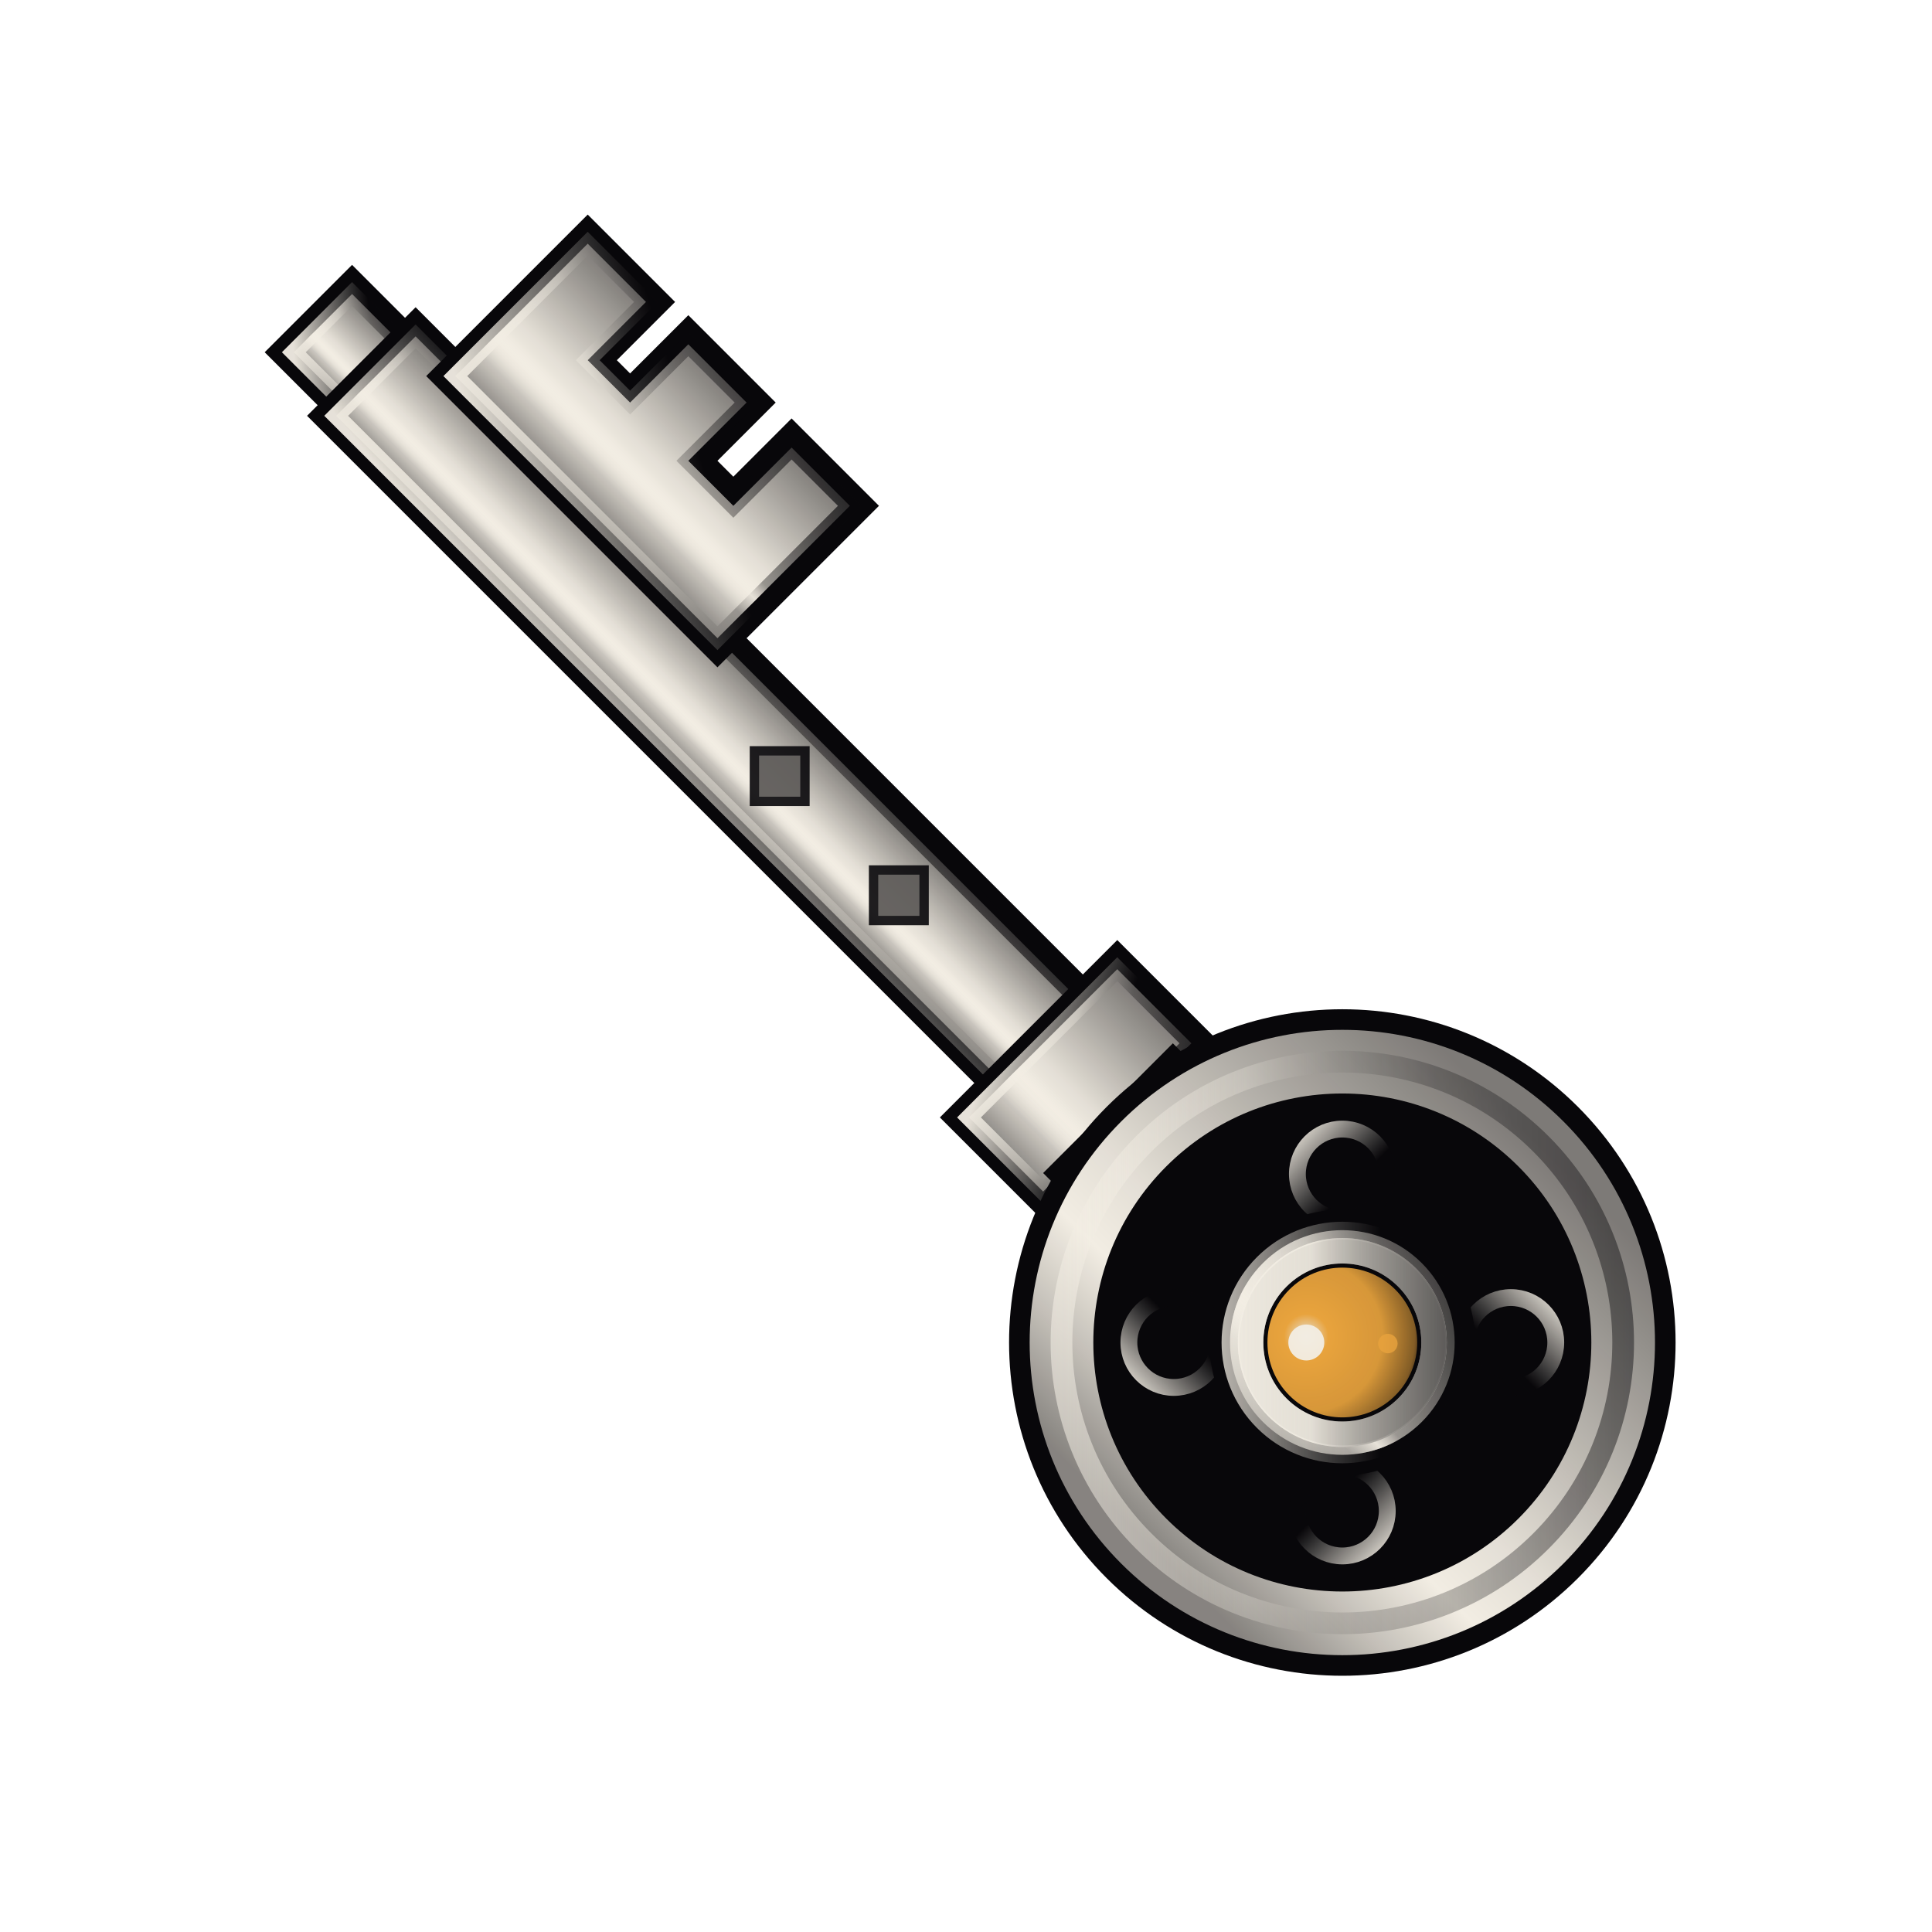
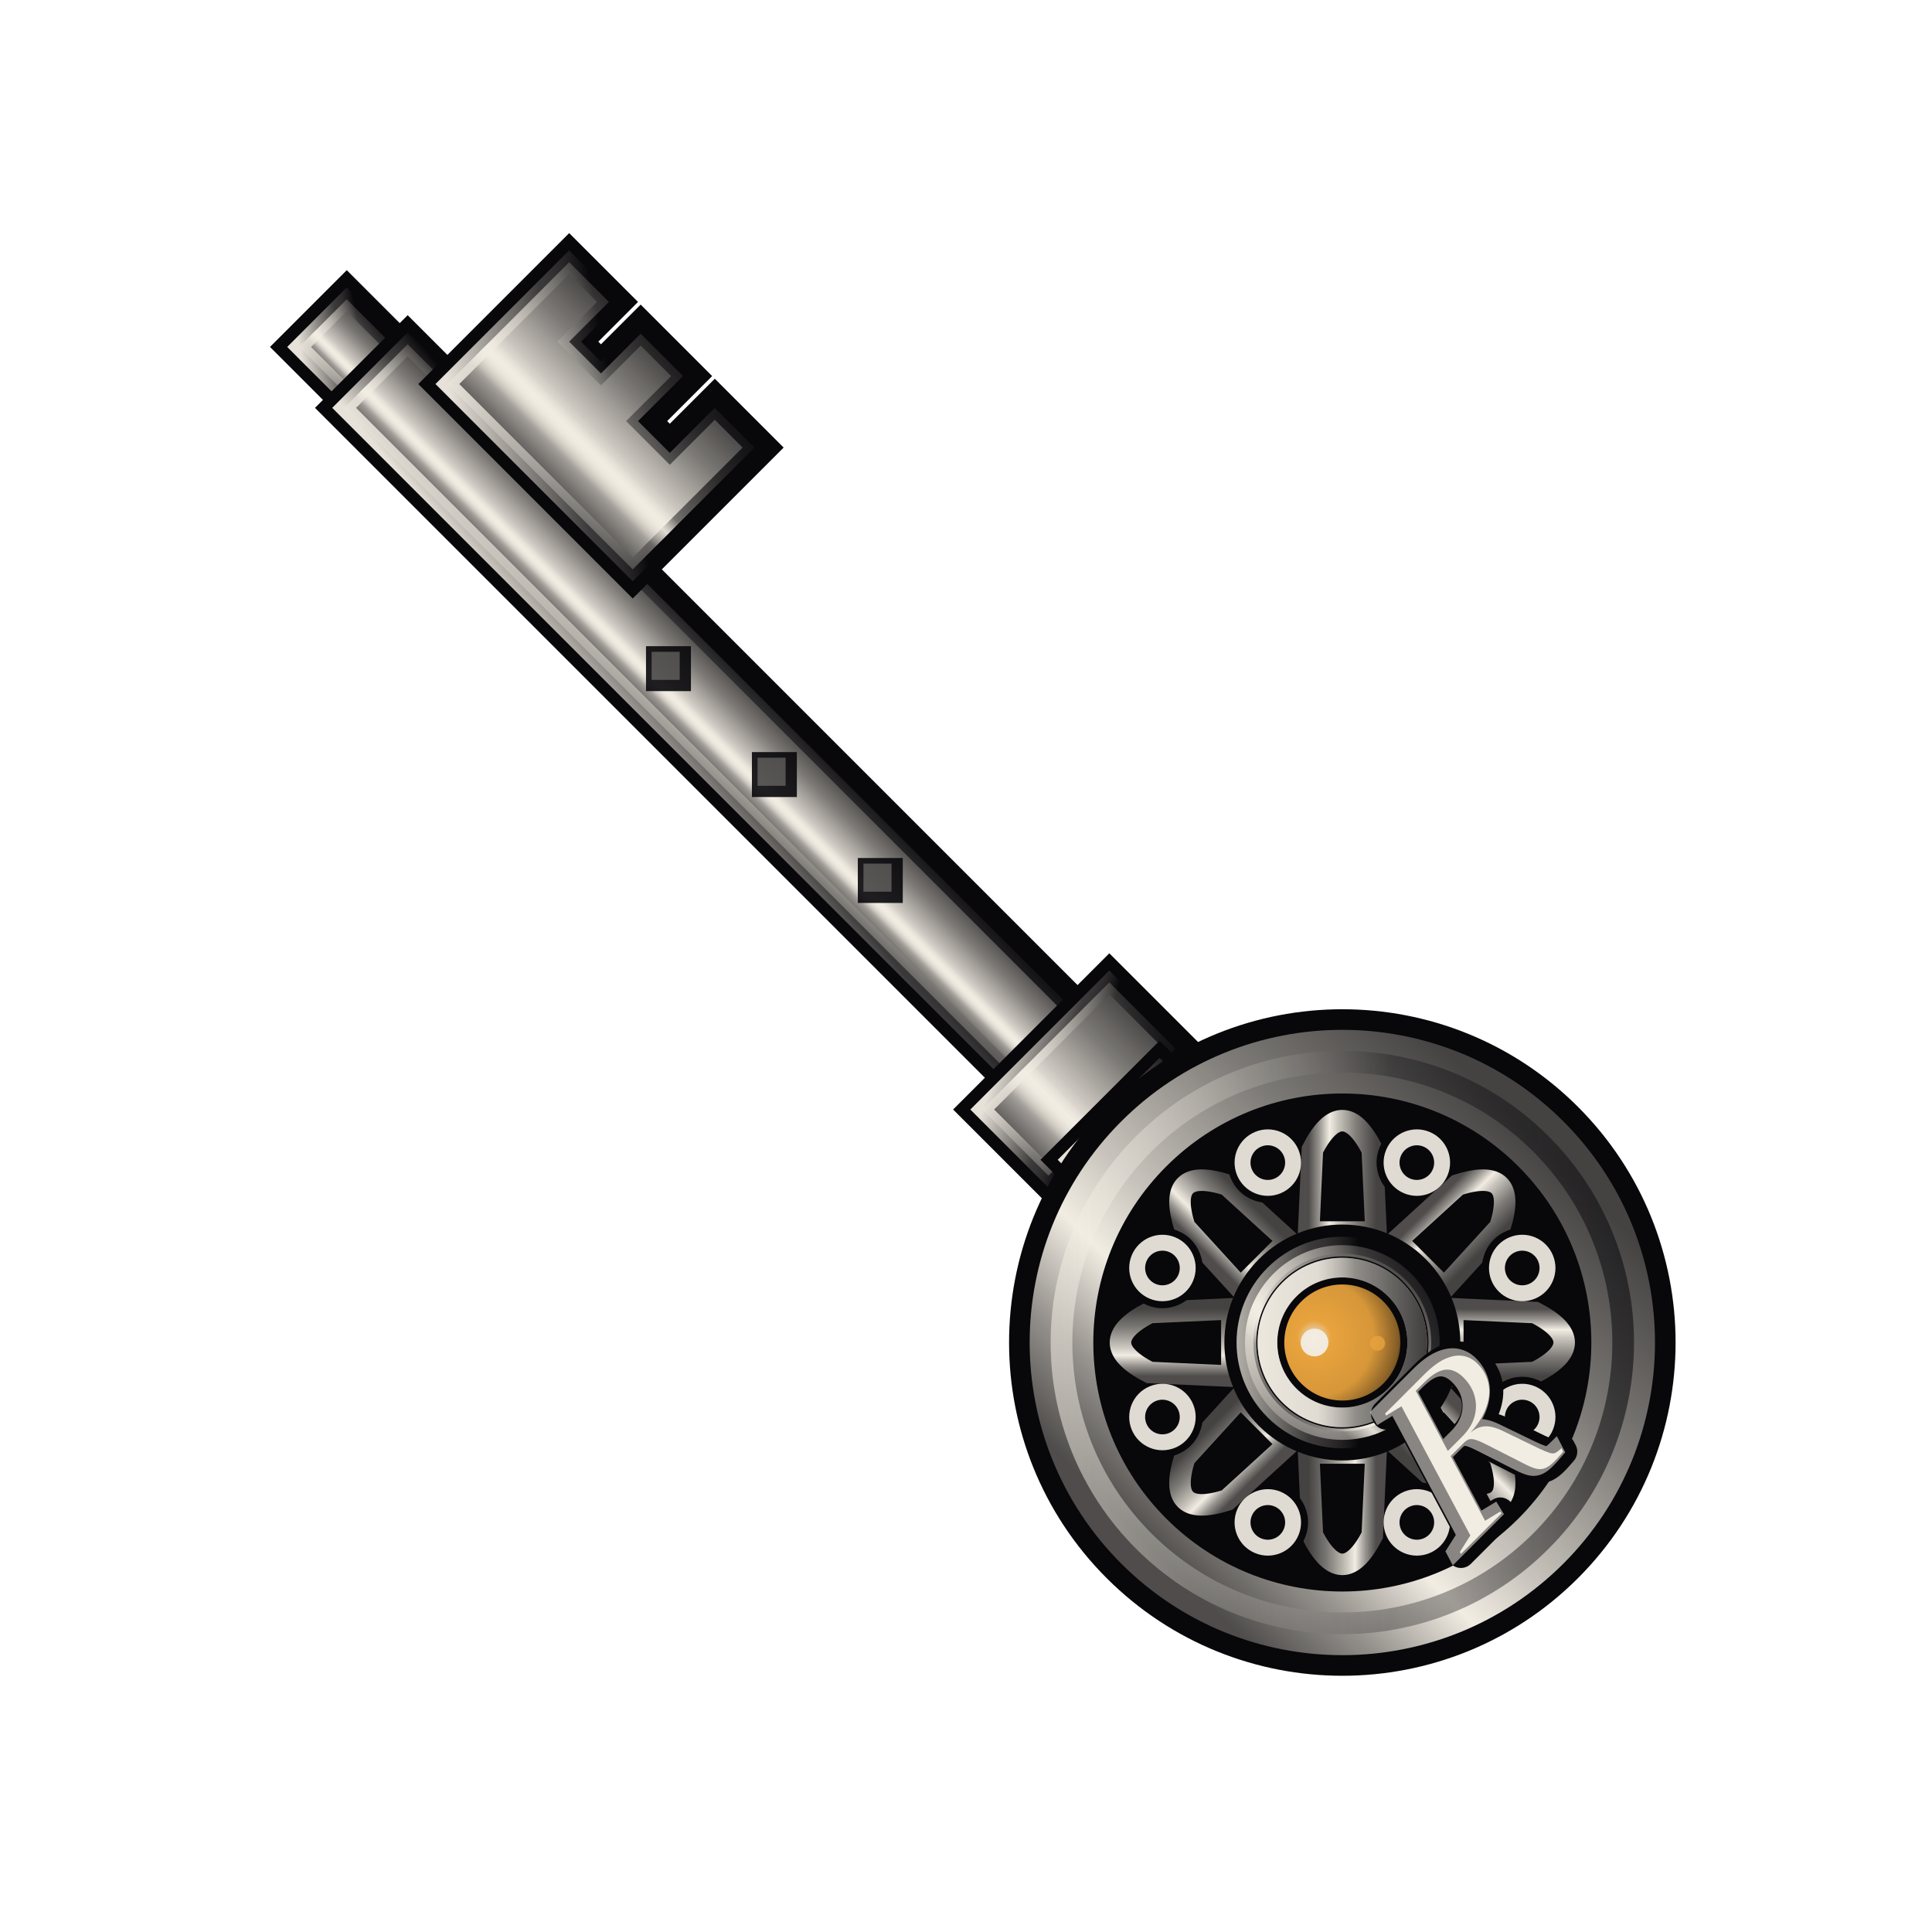
<svg xmlns="http://www.w3.org/2000/svg" viewBox="0 0 43 43" width="43" height="43">
  <g transform="translate(1.00 12.79) rotate(-45) scale(0.4167)">
    <defs>
      <linearGradient id="km" class="lc-metal" x1="0" y1="0" x2="1" y2="0">
-         <stop offset="0" stop-color="#F2EDE3" stop-opacity=".54" />
-         <stop offset=".16" stop-color="#F2EDE3" stop-opacity=".80" />
+         <stop offset="0" stop-color="#F2EDE3" stop-opacity=".30" />
+         <stop offset=".16" stop-color="#F2EDE3" stop-opacity=".62" />
        <stop offset=".31" stop-color="#F2EDE3" stop-opacity="1" />
-         <stop offset=".44" stop-color="#F2EDE3" stop-opacity=".94" />
-         <stop offset=".72" stop-color="#F2EDE3" stop-opacity=".72" />
-         <stop offset="1" stop-color="#F2EDE3" stop-opacity=".50" />
+         <stop offset=".44" stop-color="#F2EDE3" stop-opacity=".82" />
+         <stop offset=".72" stop-color="#F2EDE3" stop-opacity=".50" />
+         <stop offset="1" stop-color="#F2EDE3" stop-opacity=".26" />
      </linearGradient>
      <linearGradient id="ke" class="lc-rim" x1="0" y1="0" x2="1" y2="1">
        <stop offset="0" stop-color="#F2EDE3" stop-opacity=".95" />
-         <stop offset=".38" stop-color="#F2EDE3" stop-opacity=".34" />
-         <stop offset=".62" stop-color="#08070A" stop-opacity=".30" />
-         <stop offset="1" stop-color="#08070A" stop-opacity=".70" />
+         <stop offset=".38" stop-color="#F2EDE3" stop-opacity=".22" />
+         <stop offset=".56" stop-color="#08070A" stop-opacity=".35" />
+         <stop offset="1" stop-color="#08070A" stop-opacity=".85" />
      </linearGradient>
      <linearGradient id="ks" class="lc-spec" x1="0" y1="0" x2="1" y2="0">
        <stop offset=".18" stop-color="#F2EDE3" stop-opacity="0" />
        <stop offset=".29" stop-color="#F2EDE3" stop-opacity=".85" />
        <stop offset=".38" stop-color="#F2EDE3" stop-opacity="0" />
      </linearGradient>
      <radialGradient id="ko" cx=".5" cy=".5" r=".5">
        <stop offset=".55" stop-color="#08070A" stop-opacity="0" />
        <stop offset="1" stop-color="#08070A" stop-opacity=".7" />
      </radialGradient>
      <radialGradient id="kg" cx=".36" cy=".30" r=".82">
        <stop offset="0" stop-color="#F2EDE3" stop-opacity=".95" />
        <stop offset=".18" stop-color="#E8A33D" />
        <stop offset=".62" stop-color="#E8A33D" stop-opacity=".92" />
        <stop offset=".88" stop-color="#E8A33D" stop-opacity=".55" />
        <stop offset="1" stop-color="#08070A" stop-opacity=".55" />
      </radialGradient>
    </defs>
    <g>
-       <rect x="17.8" y="1" width="4.4" height="5.4" fill="#08070A" stroke="#08070A" stroke-width="2.2" stroke-linejoin="miter" />
-       <rect x="17.8" y="1" width="4.4" height="5.4" fill="url(#km)" />
-       <rect x="17.8" y="1" width="4.4" height="5.4" fill="none" stroke="url(#ke)" stroke-width=".9" />
-       <rect x="17.8" y="1" width="4.4" height="5.4" fill="url(#ks)" />
+       <rect x="18.2" y="1" width="3.6" height="5.4" fill="#08070A" stroke="#08070A" stroke-width="2.2" stroke-linejoin="miter" />
+       <rect x="18.2" y="1" width="3.6" height="5.4" fill="url(#km)" />
+       <rect x="18.2" y="1" width="3.6" height="5.4" fill="none" stroke="url(#ke)" stroke-width=".9" />
+       <rect x="18.2" y="1" width="3.6" height="5.4" fill="url(#ks)" />
    </g>
    <g class="lc-shaft">
-       <rect x="17" y="5" width="6" height="52" fill="#08070A" stroke="#08070A" stroke-width="2.2" stroke-linejoin="miter" />
-       <rect x="17" y="5" width="6" height="52" fill="url(#km)" />
-       <rect x="17" y="5" width="6" height="52" fill="none" stroke="url(#ke)" stroke-width=".9" />
-       <rect x="17" y="5" width="6" height="52" fill="url(#ks)" />
+       <rect x="17.6" y="5" width="4.8" height="52" fill="#08070A" stroke="#08070A" stroke-width="2.2" stroke-linejoin="miter" />
+       <rect x="17.6" y="5" width="4.8" height="52" fill="url(#km)" />
+       <rect x="17.6" y="5" width="4.8" height="52" fill="none" stroke="url(#ke)" stroke-width=".9" />
+       <rect x="17.6" y="5" width="4.8" height="52" fill="url(#ks)" />
    </g>
    <g>
-       <path d="M23 8H33V12.4H28.6V15.6H33V20H28.6V23.4H33V27.8H23Z" fill="#08070A" stroke="#08070A" stroke-width="2.2" stroke-linejoin="miter" />
-       <path d="M23 8H33V12.4H28.6V15.6H33V20H28.6V23.4H33V27.8H23Z" fill="url(#km)" />
-       <path d="M23 8H33V12.4H28.6V15.6H33V20H28.6V23.4H33V27.8H23Z" fill="none" stroke="url(#ke)" stroke-width=".9" />
-       <path d="M23 8H33V12.4H28.6V15.6H33V20H28.6V23.4H33V27.8H23Z" fill="url(#ks)" />
+       <path d="M22.4 8H31.6V11H28.6V13.4H31.6V16.6H28.2V19H31.6V22H22.4Z" fill="#08070A" stroke="#08070A" stroke-width="2.2" stroke-linejoin="miter" />
+       <path d="M22.4 8H31.6V11H28.6V13.4H31.6V16.6H28.2V19H31.6V22H22.4Z" fill="url(#km)" />
+       <path d="M22.4 8H31.6V11H28.6V13.4H31.6V16.6H28.2V19H31.6V22H22.4Z" fill="none" stroke="url(#ke)" stroke-width=".9" />
+       <path d="M22.4 8H31.6V11H28.6V13.4H31.6V16.6H28.2V19H31.6V22H22.4Z" fill="url(#ks)" />
    </g>
    <g>
-       <g transform="rotate(45 20 35.5)">
-         <rect x="18.4" y="33.7" width="3.2" height="3.2" fill="#08070A" opacity=".9" />
-         <rect x="18.9" y="34.2" width="2.2" height="2.2" fill="#F2EDE3" opacity=".34" />
+       <g transform="rotate(45 20 27.1)">
+         <rect x="18.8" y="25.9" width="2.4" height="2.4" fill="#08070A" opacity=".9" />
+         <rect x="19.1" y="26.2" width="1.5" height="1.5" fill="#F2EDE3" opacity=".28" />
      </g>
-       <g transform="rotate(45 20 44.5)">
-         <rect x="18.4" y="42.7" width="3.2" height="3.2" fill="#08070A" opacity=".9" />
-         <rect x="18.9" y="43.2" width="2.2" height="2.2" fill="#F2EDE3" opacity=".34" />
+       <g transform="rotate(45 20 35.1)">
+         <rect x="18.8" y="33.9" width="2.4" height="2.4" fill="#08070A" opacity=".9" />
+         <rect x="19.1" y="34.2" width="1.5" height="1.5" fill="#F2EDE3" opacity=".28" />
+       </g>
+       <g transform="rotate(45 20 43.1)">
+         <rect x="18.8" y="41.9" width="2.4" height="2.4" fill="#08070A" opacity=".9" />
+         <rect x="19.1" y="42.2" width="1.5" height="1.5" fill="#F2EDE3" opacity=".28" />
      </g>
    </g>
    <g>
-       <rect x="14.4" y="55.4" width="11.2" height="5.6" fill="#08070A" stroke="#08070A" stroke-width="2.2" stroke-linejoin="miter" />
-       <rect x="14.4" y="55.4" width="11.2" height="5.6" fill="url(#km)" />
-       <rect x="14.4" y="55.4" width="11.2" height="5.6" fill="none" stroke="url(#ke)" stroke-width=".9" />
-       <rect x="14.4" y="55.4" width="11.2" height="5.6" fill="url(#ks)" />
+       <rect x="15.2" y="55.6" width="9.6" height="5" fill="#08070A" stroke="#08070A" stroke-width="2.2" stroke-linejoin="miter" />
+       <rect x="15.2" y="55.6" width="9.6" height="5" fill="url(#km)" />
+       <rect x="15.2" y="55.6" width="9.6" height="5" fill="none" stroke="url(#ke)" stroke-width=".9" />
+       <rect x="15.2" y="55.6" width="9.6" height="5" fill="url(#ks)" />
    </g>
    <g>
-       <rect x="16.2" y="61.4" width="7.6" height="3.4" fill="#08070A" stroke="#08070A" stroke-width="2.2" stroke-linejoin="miter" />
-       <rect x="16.2" y="61.4" width="7.6" height="3.4" fill="url(#km)" />
-       <rect x="16.2" y="61.4" width="7.6" height="3.4" fill="none" stroke="url(#ke)" stroke-width=".9" />
-       <rect x="16.2" y="61.4" width="7.6" height="3.4" fill="url(#ks)" />
+       <rect x="16.6" y="60.8" width="6.8" height="3.4" fill="#08070A" stroke="#08070A" stroke-width="2.2" stroke-linejoin="miter" />
+       <rect x="16.6" y="60.8" width="6.8" height="3.4" fill="url(#km)" />
+       <rect x="16.6" y="60.8" width="6.8" height="3.4" fill="none" stroke="url(#ke)" stroke-width=".9" />
+       <rect x="16.6" y="60.8" width="6.8" height="3.4" fill="url(#ks)" />
    </g>
    <circle cx="20" cy="78" r="17.2" fill="#08070A" />
    <g>
      <circle cx="20" cy="78" r="15" fill="none" stroke="#08070A" stroke-width="5.6" stroke-linecap="square" />
      <circle cx="20" cy="78" r="15" fill="none" stroke="url(#km)" stroke-width="3.4" stroke-linecap="square" />
      <circle cx="20" cy="78" r="15" fill="none" stroke="url(#ke)" stroke-width="1.16" stroke-linecap="square" opacity=".8" />
    </g>
-     <circle cx="20" cy="78" r="12.4" fill="none" stroke="#08070A" stroke-width="1" />
-     <g transform="rotate(45 20 78)">
-       <circle cx="20" cy="69" r="2.4" fill="#08070A" />
-       <circle cx="20" cy="69" r="2.4" fill="none" stroke="url(#ke)" stroke-width=".9" />
+     <circle cx="20" cy="78" r="12.4" fill="none" stroke="#08070A" stroke-width="1.1" opacity=".8" />
+     <circle cx="20" cy="78" r="12.4" fill="url(#ko)" />
+     <path d="M18.2 72.1L18.4 67.7Q20 64.6 21.6 67.7L21.8 72.1Z" transform="rotate(0 20 78)" fill="#08070A" stroke="#08070A" stroke-width="2.2" />
+     <path d="M18.2 72.1L18.4 67.7Q20 64.6 21.6 67.7L21.8 72.1Z" transform="rotate(45 20 78)" fill="#08070A" stroke="#08070A" stroke-width="2.2" />
+     <path d="M18.2 72.1L18.4 67.7Q20 64.6 21.6 67.7L21.8 72.1Z" transform="rotate(90 20 78)" fill="#08070A" stroke="#08070A" stroke-width="2.2" />
+     <path d="M18.2 72.1L18.4 67.7Q20 64.6 21.6 67.7L21.8 72.1Z" transform="rotate(135 20 78)" fill="#08070A" stroke="#08070A" stroke-width="2.2" />
+     <path d="M18.2 72.1L18.4 67.7Q20 64.6 21.6 67.7L21.8 72.1Z" transform="rotate(180 20 78)" fill="#08070A" stroke="#08070A" stroke-width="2.2" />
+     <path d="M18.2 72.1L18.4 67.7Q20 64.6 21.6 67.7L21.8 72.1Z" transform="rotate(225 20 78)" fill="#08070A" stroke="#08070A" stroke-width="2.2" />
+     <path d="M18.2 72.1L18.4 67.7Q20 64.6 21.6 67.7L21.8 72.1Z" transform="rotate(270 20 78)" fill="#08070A" stroke="#08070A" stroke-width="2.2" />
+     <path d="M18.2 72.1L18.4 67.7Q20 64.6 21.6 67.7L21.8 72.1Z" transform="rotate(315 20 78)" fill="#08070A" stroke="#08070A" stroke-width="2.2" />
+     <path d="M18.2 72.1L18.4 67.7Q20 64.6 21.6 67.7L21.8 72.1Z" transform="rotate(0 20 78)" fill="none" stroke="url(#km)" stroke-width="1.15" />
+     <circle cx="20" cy="67.6" r="1.35" transform="rotate(22.5 20 78)" fill="#08070A" stroke="#08070A" stroke-width="1.6" />
+     <circle cx="20" cy="67.6" r="1.35" transform="rotate(22.5 20 78)" fill="none" stroke="#F2EDE3" stroke-width=".85" opacity=".92" />
+     <path d="M18.2 72.1L18.4 67.7Q20 64.6 21.6 67.7L21.8 72.1Z" transform="rotate(45 20 78)" fill="none" stroke="url(#km)" stroke-width="1.15" />
+     <circle cx="20" cy="67.6" r="1.35" transform="rotate(67.5 20 78)" fill="#08070A" stroke="#08070A" stroke-width="1.6" />
+     <circle cx="20" cy="67.6" r="1.35" transform="rotate(67.5 20 78)" fill="none" stroke="#F2EDE3" stroke-width=".85" opacity=".92" />
+     <path d="M18.2 72.1L18.4 67.7Q20 64.6 21.6 67.7L21.8 72.1Z" transform="rotate(90 20 78)" fill="none" stroke="url(#km)" stroke-width="1.15" />
+     <circle cx="20" cy="67.6" r="1.35" transform="rotate(112.5 20 78)" fill="#08070A" stroke="#08070A" stroke-width="1.6" />
+     <circle cx="20" cy="67.6" r="1.35" transform="rotate(112.5 20 78)" fill="none" stroke="#F2EDE3" stroke-width=".85" opacity=".92" />
+     <path d="M18.2 72.1L18.4 67.7Q20 64.6 21.6 67.7L21.8 72.1Z" transform="rotate(135 20 78)" fill="none" stroke="url(#km)" stroke-width="1.15" />
+     <circle cx="20" cy="67.6" r="1.35" transform="rotate(157.5 20 78)" fill="#08070A" stroke="#08070A" stroke-width="1.6" />
+     <circle cx="20" cy="67.6" r="1.35" transform="rotate(157.5 20 78)" fill="none" stroke="#F2EDE3" stroke-width=".85" opacity=".92" />
+     <path d="M18.2 72.1L18.4 67.7Q20 64.6 21.6 67.7L21.8 72.1Z" transform="rotate(180 20 78)" fill="none" stroke="url(#km)" stroke-width="1.15" />
+     <circle cx="20" cy="67.6" r="1.35" transform="rotate(202.5 20 78)" fill="#08070A" stroke="#08070A" stroke-width="1.6" />
+     <circle cx="20" cy="67.6" r="1.35" transform="rotate(202.5 20 78)" fill="none" stroke="#F2EDE3" stroke-width=".85" opacity=".92" />
+     <path d="M18.2 72.1L18.4 67.7Q20 64.6 21.6 67.7L21.8 72.1Z" transform="rotate(225 20 78)" fill="none" stroke="url(#km)" stroke-width="1.15" />
+     <circle cx="20" cy="67.6" r="1.35" transform="rotate(247.5 20 78)" fill="#08070A" stroke="#08070A" stroke-width="1.6" />
+     <circle cx="20" cy="67.6" r="1.35" transform="rotate(247.5 20 78)" fill="none" stroke="#F2EDE3" stroke-width=".85" opacity=".92" />
+     <path d="M18.2 72.1L18.4 67.7Q20 64.6 21.6 67.7L21.8 72.1Z" transform="rotate(270 20 78)" fill="none" stroke="url(#km)" stroke-width="1.15" />
+     <circle cx="20" cy="67.6" r="1.35" transform="rotate(292.5 20 78)" fill="#08070A" stroke="#08070A" stroke-width="1.6" />
+     <circle cx="20" cy="67.6" r="1.35" transform="rotate(292.5 20 78)" fill="none" stroke="#F2EDE3" stroke-width=".85" opacity=".92" />
+     <path d="M18.2 72.1L18.4 67.7Q20 64.6 21.6 67.7L21.8 72.1Z" transform="rotate(315 20 78)" fill="none" stroke="url(#km)" stroke-width="1.15" />
+     <circle cx="20" cy="67.6" r="1.35" transform="rotate(337.5 20 78)" fill="#08070A" stroke="#08070A" stroke-width="1.6" />
+     <circle cx="20" cy="67.6" r="1.35" transform="rotate(337.5 20 78)" fill="none" stroke="#F2EDE3" stroke-width=".85" opacity=".92" />
+     <g>
+       <circle cx="20" cy="78" r="5.2" fill="#08070A" stroke="#08070A" stroke-width="2.2" stroke-linejoin="miter" />
+       <circle cx="20" cy="78" r="5.2" fill="url(#km)" />
+       <circle cx="20" cy="78" r="5.2" fill="none" stroke="url(#ke)" stroke-width=".9" />
+       <circle cx="20" cy="78" r="5.2" fill="url(#ks)" />
    </g>
-     <g transform="rotate(135 20 78)">
-       <circle cx="20" cy="69" r="2.4" fill="#08070A" />
-       <circle cx="20" cy="69" r="2.4" fill="none" stroke="url(#ke)" stroke-width=".9" />
-     </g>
-     <g transform="rotate(225 20 78)">
-       <circle cx="20" cy="69" r="2.4" fill="#08070A" />
-       <circle cx="20" cy="69" r="2.4" fill="none" stroke="url(#ke)" stroke-width=".9" />
-     </g>
-     <g transform="rotate(315 20 78)">
-       <circle cx="20" cy="69" r="2.4" fill="#08070A" />
-       <circle cx="20" cy="69" r="2.4" fill="none" stroke="url(#ke)" stroke-width=".9" />
-     </g>
-     <g>
-       <circle cx="20" cy="78" r="6" fill="#08070A" stroke="#08070A" stroke-width="2.2" stroke-linejoin="miter" />
-       <circle cx="20" cy="78" r="6" fill="url(#km)" />
-       <circle cx="20" cy="78" r="6" fill="none" stroke="url(#ke)" stroke-width=".9" />
-       <circle cx="20" cy="78" r="6" fill="url(#ks)" />
-     </g>
-     <circle cx="20" cy="78" r="5.50" fill="#08070A" />
-     <circle cx="20" cy="78" r="4.90" fill="none" stroke="#F2EDE3" stroke-width="1.36" opacity=".9" />
-     <circle cx="20" cy="78" r="4.90" fill="none" stroke="url(#ke)" stroke-width="1.36" />
-     <circle class="lc-gem" cx="20" cy="78" r="4" fill="url(#kg)" />
-     <circle cx="18.64" cy="76.64" r="0.96" fill="#F2EDE3" opacity=".95" />
-     <circle cx="21.68" cy="79.76" r="0.52" fill="#E8A33D" opacity=".8" />
+     <circle cx="20" cy="78" r="4.60" fill="#08070A" />
+     <circle cx="20" cy="78" r="4.00" fill="none" stroke="#F2EDE3" stroke-width="1.05" opacity=".9" />
+     <circle cx="20" cy="78" r="4.00" fill="none" stroke="url(#ke)" stroke-width="1.05" />
+     <circle class="lc-gem" cx="20" cy="78" r="3.1" fill="url(#kg)" />
+     <circle cx="18.95" cy="76.95" r="0.74" fill="#F2EDE3" opacity=".95" />
+     <circle cx="21.30" cy="79.36" r="0.40" fill="#E8A33D" opacity=".8" />
+     <path d="M34.11 30.83Q36.62 30.83 38.49 29.81Q40.36 28.78 41.40 26.97Q42.44 25.17 42.44 22.85Q42.44 20.43 41.02 19.26Q39.60 18.09 36.26 18.09H30.91L31.25 17.00H37.43Q40.59 17.00 42.53 17.75Q44.47 18.50 45.38 19.82Q46.29 21.14 46.29 22.83Q46.29 25.31 44.99 27.23Q43.70 29.14 41.21 30.24Q38.73 31.35 35.13 31.46V31.41Q36.62 31.41 37.62 31.87Q38.62 32.33 39.30 33.26Q39.98 34.19 40.48 35.63L43.05 43.03Q43.57 44.49 43.92 45.15Q44.26 45.81 44.76 45.97Q45.27 46.14 46.21 46.14L45.98 46.87Q44.10 47.04 42.92 46.99Q41.73 46.94 41.01 46.56Q40.29 46.18 39.84 45.41Q39.40 44.64 38.98 43.36L36.51 35.76Q35.95 34.00 35.53 33.19Q35.11 32.38 34.65 32.15Q34.19 31.92 33.44 31.92H26.67L27.01 30.83ZM25.63 45.62 29.01 46.45 28.91 46.87H17.71L17.84 46.45L21.56 45.62L29.89 18.25L26.49 17.42L26.61 17.00H34.34Z" transform="translate(20.77 86.81) scale(0.2733) translate(-32 -32)" fill="#08070A" opacity=".8" />
+     <path d="M34.11 30.83Q36.62 30.83 38.49 29.81Q40.36 28.78 41.40 26.97Q42.44 25.17 42.44 22.85Q42.44 20.43 41.02 19.26Q39.60 18.09 36.26 18.09H30.91L31.25 17.00H37.43Q40.59 17.00 42.53 17.75Q44.47 18.50 45.38 19.82Q46.29 21.14 46.29 22.83Q46.29 25.31 44.99 27.23Q43.70 29.14 41.21 30.24Q38.73 31.35 35.13 31.46V31.41Q36.62 31.41 37.62 31.87Q38.62 32.33 39.30 33.26Q39.98 34.19 40.48 35.63L43.05 43.03Q43.57 44.49 43.92 45.15Q44.26 45.81 44.76 45.97Q45.27 46.14 46.21 46.14L45.98 46.87Q44.10 47.04 42.92 46.99Q41.73 46.94 41.01 46.56Q40.29 46.18 39.84 45.41Q39.40 44.64 38.98 43.36L36.51 35.76Q35.95 34.00 35.53 33.19Q35.11 32.38 34.65 32.15Q34.19 31.92 33.44 31.92H26.67L27.01 30.83ZM25.63 45.62 29.01 46.45 28.91 46.87H17.71L17.84 46.45L21.56 45.62L29.89 18.25L26.49 17.42L26.61 17.00H34.34Z" transform="translate(20.40 86.40) scale(0.2733) translate(-32 -32)" fill="#F2EDE3" stroke="#08070A" stroke-width="5.49" paint-order="stroke" stroke-linejoin="round" />
+     <path d="M34.11 30.83Q36.62 30.83 38.49 29.81Q40.36 28.78 41.40 26.97Q42.44 25.17 42.44 22.85Q42.44 20.43 41.02 19.26Q39.60 18.09 36.26 18.09H30.91L31.25 17.00H37.43Q40.59 17.00 42.53 17.75Q44.47 18.50 45.38 19.82Q46.29 21.14 46.29 22.83Q46.29 25.31 44.99 27.23Q43.70 29.14 41.21 30.24Q38.73 31.35 35.13 31.46V31.41Q36.62 31.41 37.62 31.87Q38.62 32.33 39.30 33.26Q39.98 34.19 40.48 35.63L43.05 43.03Q43.57 44.49 43.92 45.15Q44.26 45.81 44.76 45.97Q45.27 46.14 46.21 46.14L45.98 46.87Q44.10 47.04 42.92 46.99Q41.73 46.94 41.01 46.56Q40.29 46.18 39.84 45.41Q39.40 44.64 38.98 43.36L36.51 35.76Q35.95 34.00 35.53 33.19Q35.11 32.38 34.65 32.15Q34.19 31.92 33.44 31.92H26.67L27.01 30.83ZM25.63 45.62 29.01 46.45 28.91 46.87H17.71L17.84 46.45L21.56 45.62L29.89 18.25L26.49 17.42L26.61 17.00H34.34Z" transform="translate(20.17 86.15) scale(0.2733) translate(-32 -32)" fill="none" stroke="#F2EDE3" stroke-width="2.75" opacity=".55" />
  </g>
</svg>
